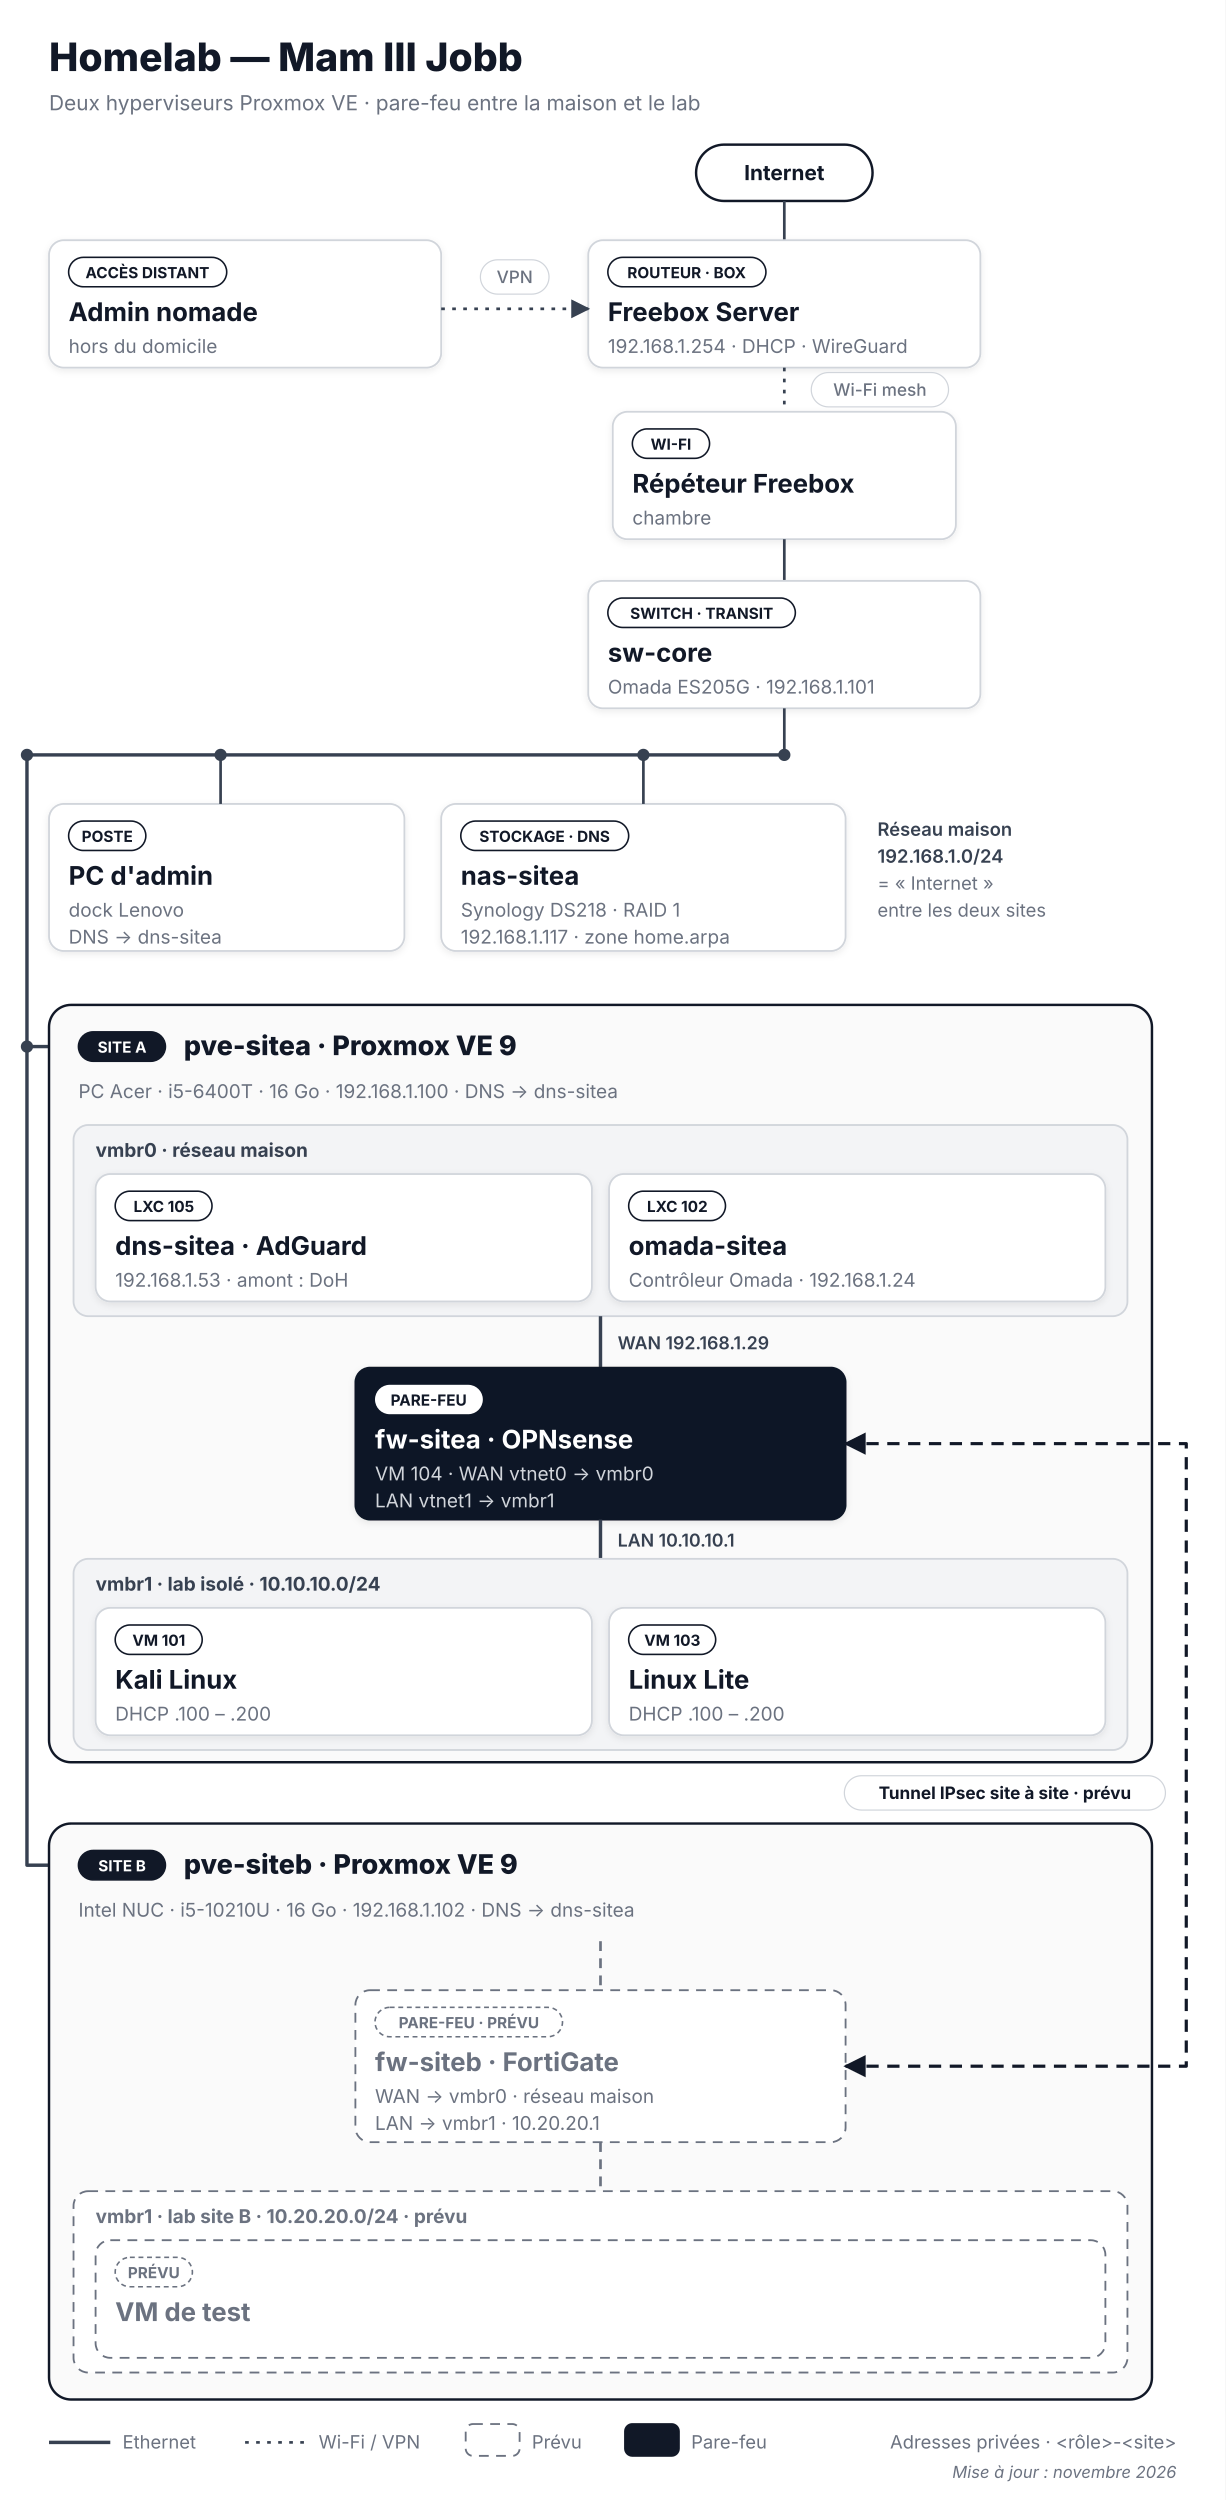
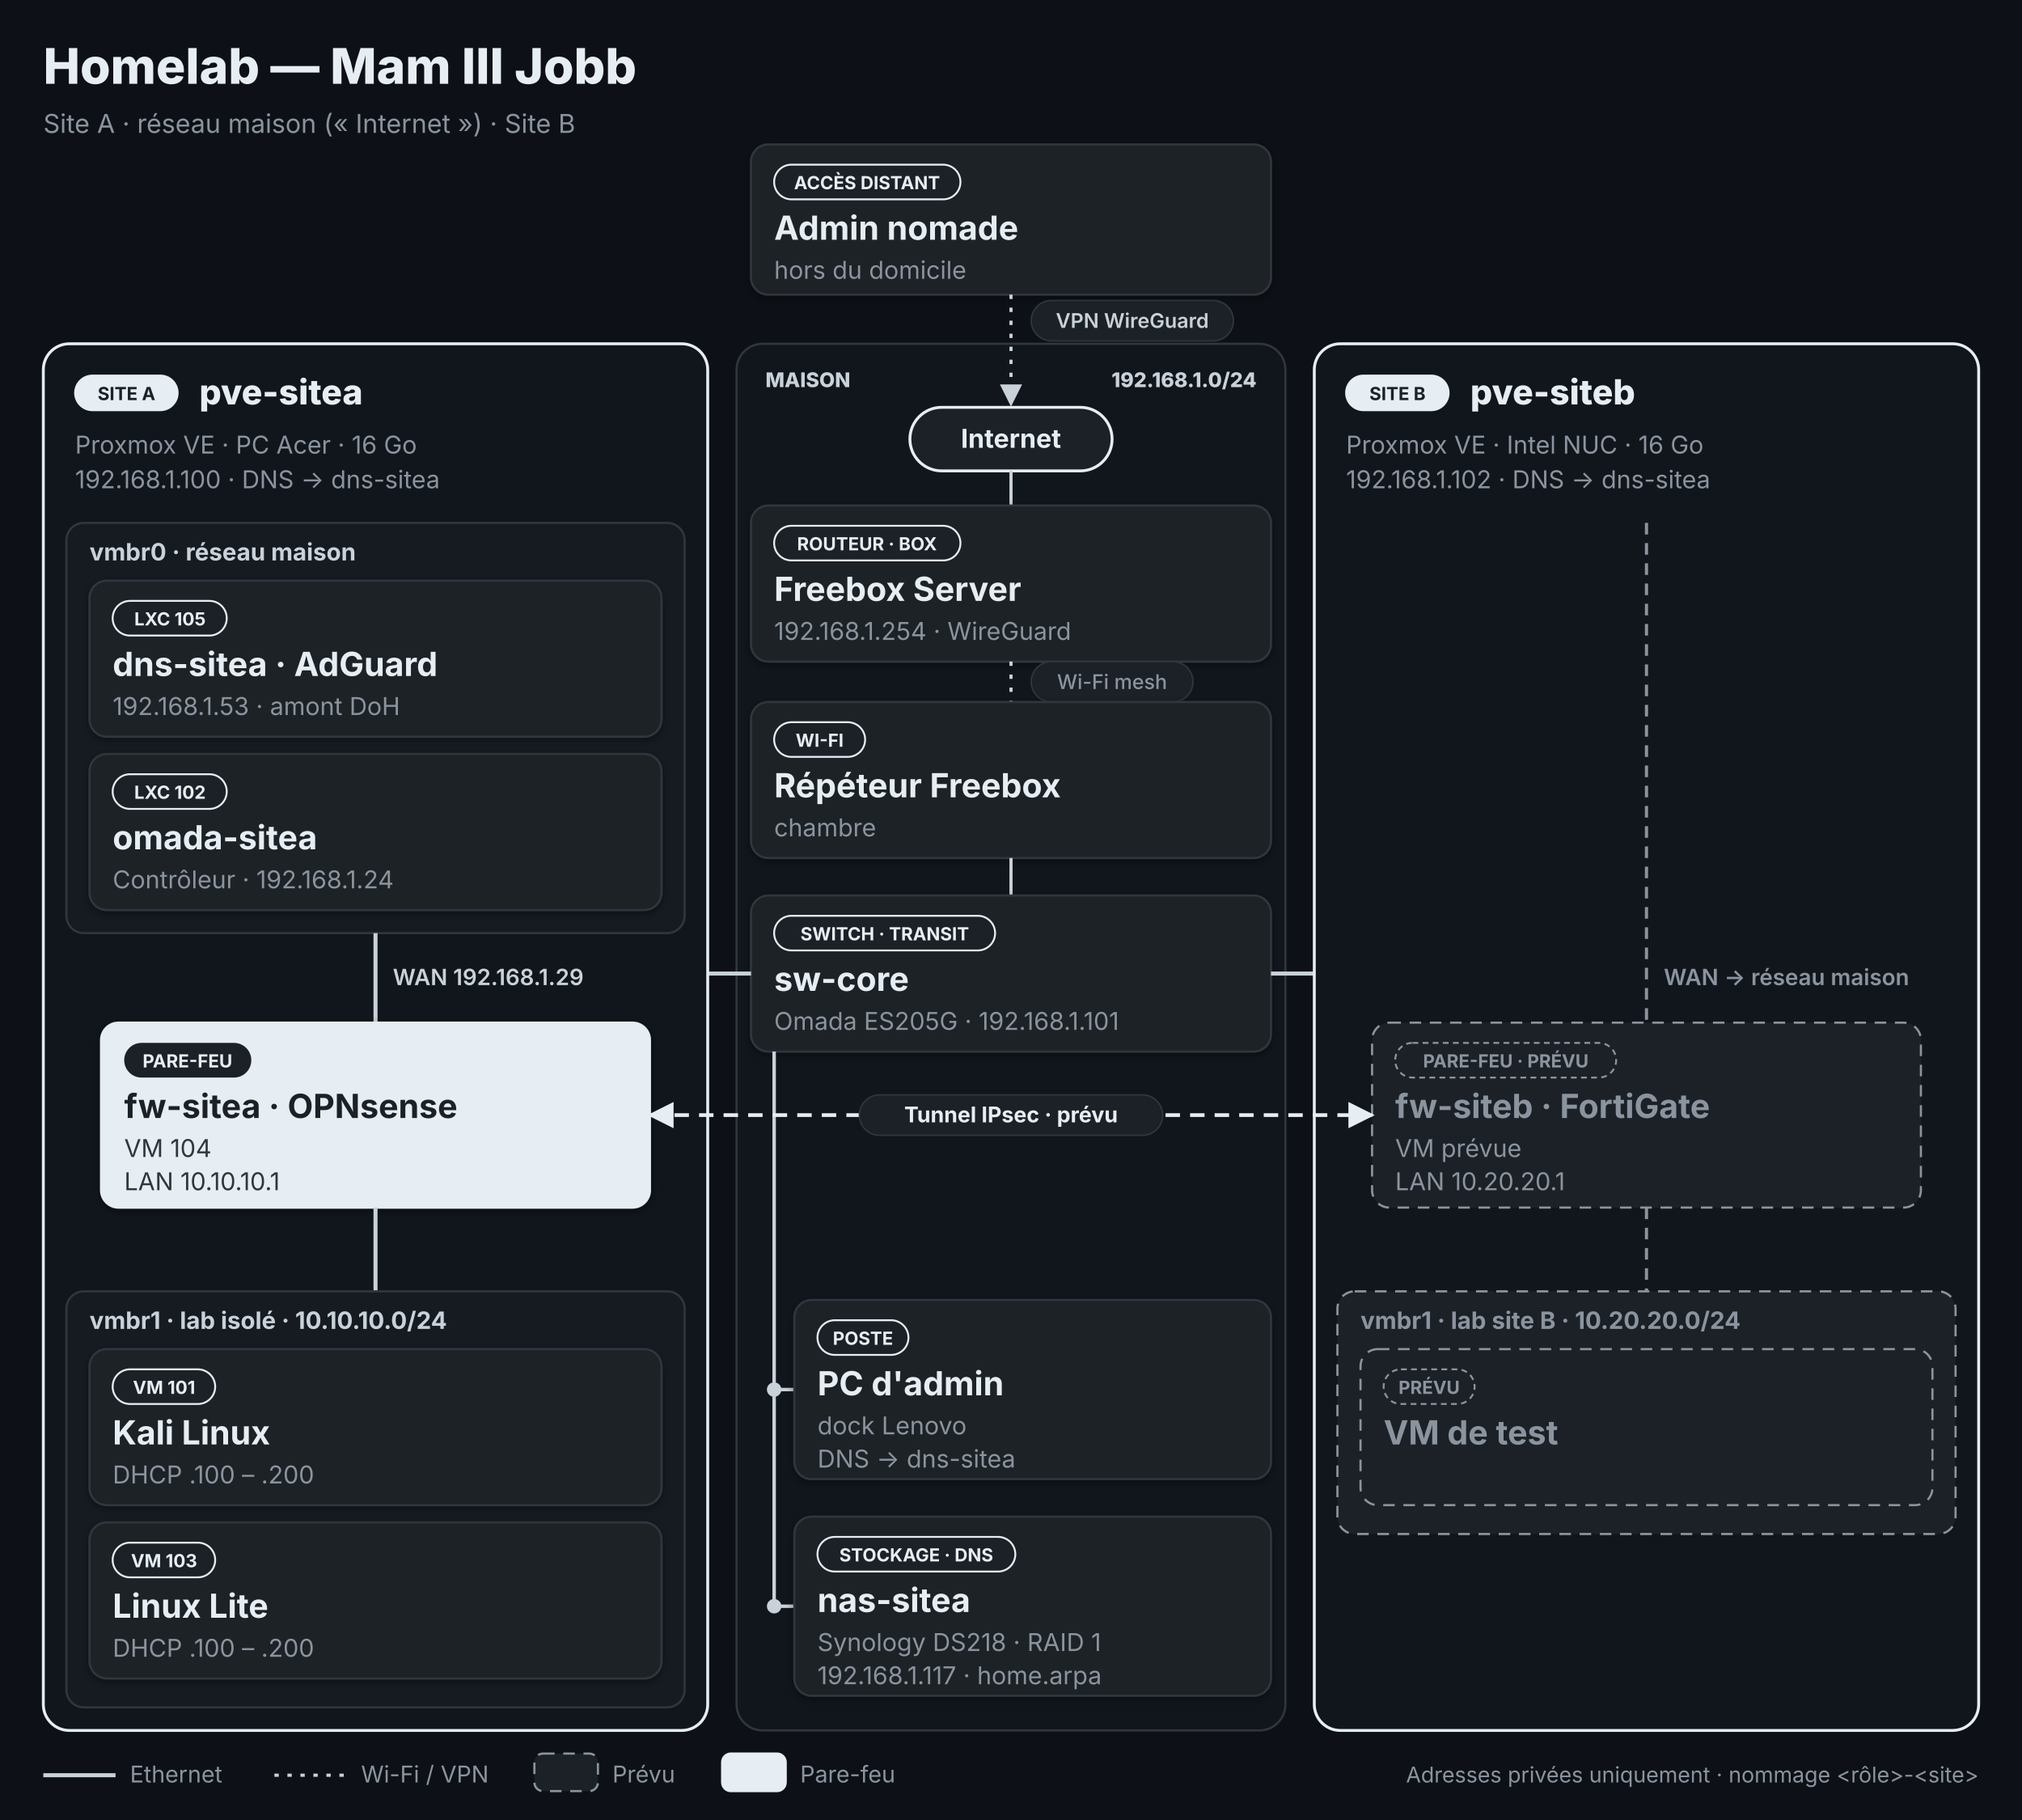
- <svg xmlns="http://www.w3.org/2000/svg" width="1000" height="2040" viewBox="0 0 1000 2040" font-family="Inter, 'Segoe UI', 'Helvetica Neue', Arial, sans-serif">
+ <svg xmlns="http://www.w3.org/2000/svg" width="1400" height="1260" viewBox="0 0 1400 1260" font-family="Inter, 'Segoe UI', 'Helvetica Neue', Arial, sans-serif">
  <defs>
    <filter id="sh" x="-10%" y="-10%" width="120%" height="140%">
-       <feDropShadow dx="0" dy="2" stdDeviation="3" flood-color="#111827" flood-opacity="0.08" />
+       <feDropShadow dx="0" dy="2" stdDeviation="3" flood-color="#000" flood-opacity="0.4" />
    </filter>
    <marker id="ar" viewBox="0 0 10 10" refX="9" refY="5" markerWidth="7" markerHeight="7" orient="auto-start-reverse">
      <path d="M0,0 L10,5 L0,10 z" fill="context-stroke" />
    </marker>
  </defs>
-   <rect width="1000" height="2040" fill="#ffffff" />
-   <text x="40" y="58" font-size="32" font-weight="800" fill="#111827" text-anchor="start">Homelab — Mam III Jobb</text>
-   <text x="40" y="90" font-size="17" font-weight="400" fill="#6b7280" text-anchor="start">Deux hyperviseurs Proxmox VE · pare-feu entre la maison et le lab</text>
-   <rect x="568" y="118" width="144" height="46" rx="23" fill="#fff" stroke="#111827" stroke-width="2" />
-   <text x="640" y="147" font-size="17" font-weight="700" fill="#111827" text-anchor="middle">Internet</text>
-   <polyline points="640,164 640,196" fill="none" stroke="#374151" stroke-width="2.2" stroke-linejoin="round" />
-   <rect x="480" y="196" width="320" height="104" rx="12" fill="#fff" stroke="#d1d5db" stroke-width="1.5" filter="url(#sh)" />
-   <rect x="496" y="210" width="129" height="24" rx="12" fill="#fff" stroke="#111827" stroke-width="1.3" />
-   <text x="560.3" y="227" font-size="12.5" font-weight="700" fill="#111827" text-anchor="middle">ROUTEUR · BOX</text>
-   <text x="496" y="262" font-size="21" font-weight="700" fill="#111827" text-anchor="start">Freebox Server</text>
-   <text x="496" y="288" font-size="15.5" font-weight="400" fill="#6b7280" text-anchor="start">192.168.1.254 · DHCP · WireGuard</text>
-   <rect x="40" y="196" width="320" height="104" rx="12" fill="#fff" stroke="#d1d5db" stroke-width="1.5" filter="url(#sh)" />
-   <rect x="56" y="210" width="129" height="24" rx="12" fill="#fff" stroke="#111827" stroke-width="1.3" />
-   <text x="120.3" y="227" font-size="12.5" font-weight="700" fill="#111827" text-anchor="middle">ACCÈS DISTANT</text>
-   <text x="56" y="262" font-size="21" font-weight="700" fill="#111827" text-anchor="start">Admin nomade</text>
-   <text x="56" y="288" font-size="15.5" font-weight="400" fill="#6b7280" text-anchor="start">hors du domicile</text>
-   <polyline points="360,252 480,252" fill="none" stroke="#374151" stroke-width="2.2" stroke-linejoin="round" stroke-dasharray="3 6" marker-end="url(#ar)" />
-   <rect x="392" y="212" width="56" height="28" rx="14" fill="#fff" stroke="#d1d5db" />
-   <text x="420" y="231" font-size="14" font-weight="500" fill="#6b7280" text-anchor="middle">VPN</text>
-   <polyline points="640,300 640,336" fill="none" stroke="#374151" stroke-width="2.2" stroke-linejoin="round" stroke-dasharray="3 6" />
-   <rect x="662" y="304" width="112" height="28" rx="14" fill="#fff" stroke="#d1d5db" />
-   <text x="718" y="323" font-size="14" font-weight="500" fill="#6b7280" text-anchor="middle">Wi-Fi mesh</text>
-   <rect x="500" y="336" width="280" height="104" rx="12" fill="#fff" stroke="#d1d5db" stroke-width="1.5" filter="url(#sh)" />
-   <rect x="516" y="350" width="63" height="24" rx="12" fill="#fff" stroke="#111827" stroke-width="1.3" />
-   <text x="547.5" y="367" font-size="12.5" font-weight="700" fill="#111827" text-anchor="middle">WI-FI</text>
-   <text x="516" y="402" font-size="21" font-weight="700" fill="#111827" text-anchor="start">Répéteur Freebox</text>
-   <text x="516" y="428" font-size="15.5" font-weight="400" fill="#6b7280" text-anchor="start">chambre</text>
-   <polyline points="640,440 640,474" fill="none" stroke="#374151" stroke-width="2.2" stroke-linejoin="round" />
-   <rect x="480" y="474" width="320" height="104" rx="12" fill="#fff" stroke="#d1d5db" stroke-width="1.5" filter="url(#sh)" />
-   <rect x="496" y="488" width="153" height="24" rx="12" fill="#fff" stroke="#111827" stroke-width="1.3" />
-   <text x="572.6" y="505" font-size="12.5" font-weight="700" fill="#111827" text-anchor="middle">SWITCH · TRANSIT</text>
-   <text x="496" y="540" font-size="21" font-weight="700" fill="#111827" text-anchor="start">sw-core</text>
-   <text x="496" y="566" font-size="15.5" font-weight="400" fill="#6b7280" text-anchor="start">Omada ES205G · 192.168.1.101</text>
-   <polyline points="640,578 640,616" fill="none" stroke="#374151" stroke-width="2.2" stroke-linejoin="round" />
-   <polyline points="22,616 640,616" fill="none" stroke="#374151" stroke-width="2.8" stroke-linejoin="round" />
-   <circle cx="180" cy="616" r="5" fill="#374151" />
-   <circle cx="525" cy="616" r="5" fill="#374151" />
-   <circle cx="640" cy="616" r="5" fill="#374151" />
-   <text x="716" y="682" font-size="15" font-weight="600" fill="#374151" text-anchor="start">Réseau maison</text>
-   <text x="716" y="704" font-size="15" font-weight="600" fill="#374151" text-anchor="start">192.168.1.0/24</text>
-   <text x="716" y="726" font-size="15" font-weight="400" fill="#6b7280" text-anchor="start">= « Internet »</text>
-   <text x="716" y="748" font-size="15" font-weight="400" fill="#6b7280" text-anchor="start">entre les deux sites</text>
-   <rect x="40" y="656" width="290" height="120" rx="12" fill="#fff" stroke="#d1d5db" stroke-width="1.5" filter="url(#sh)" />
-   <rect x="56" y="670" width="63" height="24" rx="12" fill="#fff" stroke="#111827" stroke-width="1.3" />
-   <text x="87.5" y="687" font-size="12.5" font-weight="700" fill="#111827" text-anchor="middle">POSTE</text>
-   <text x="56" y="722" font-size="21" font-weight="700" fill="#111827" text-anchor="start">PC d'admin</text>
-   <text x="56" y="748" font-size="15.5" font-weight="400" fill="#6b7280" text-anchor="start">dock Lenovo</text>
-   <text x="56" y="770" font-size="15.5" font-weight="400" fill="#6b7280" text-anchor="start">DNS → dns-sitea</text>
-   <polyline points="180,616 180,656" fill="none" stroke="#374151" stroke-width="2.2" stroke-linejoin="round" />
-   <rect x="360" y="656" width="330" height="120" rx="12" fill="#fff" stroke="#d1d5db" stroke-width="1.5" filter="url(#sh)" />
-   <rect x="376" y="670" width="137" height="24" rx="12" fill="#fff" stroke="#111827" stroke-width="1.3" />
-   <text x="444.4" y="687" font-size="12.5" font-weight="700" fill="#111827" text-anchor="middle">STOCKAGE · DNS</text>
-   <text x="376" y="722" font-size="21" font-weight="700" fill="#111827" text-anchor="start">nas-sitea</text>
-   <text x="376" y="748" font-size="15.5" font-weight="400" fill="#6b7280" text-anchor="start">Synology DS218 · RAID 1</text>
-   <text x="376" y="770" font-size="15.5" font-weight="400" fill="#6b7280" text-anchor="start">192.168.1.117 · zone home.arpa</text>
-   <polyline points="525,616 525,656" fill="none" stroke="#374151" stroke-width="2.2" stroke-linejoin="round" />
-   <polyline points="22,616 22,1522 40,1522" fill="none" stroke="#374151" stroke-width="2.8" stroke-linejoin="round" />
-   <polyline points="22,854 40,854" fill="none" stroke="#374151" stroke-width="2.8" stroke-linejoin="round" />
-   <circle cx="22" cy="616" r="5" fill="#374151" />
-   <circle cx="22" cy="854" r="5" fill="#374151" />
-   <rect x="40" y="820" width="900" height="618" rx="18" fill="#fafafa" stroke="#111827" stroke-width="2" />
-   <rect x="64" y="842" width="71" height="24" rx="12" fill="#111827" stroke="#111827" stroke-width="1.3" />
-   <text x="99.6" y="859" font-size="12.5" font-weight="700" fill="#fff" text-anchor="middle">SITE A</text>
-   <text x="150" y="861" font-size="22" font-weight="800" fill="#111827" text-anchor="start">pve-sitea · Proxmox VE 9</text>
-   <text x="64" y="896" font-size="15.5" font-weight="400" fill="#6b7280" text-anchor="start">PC Acer · i5-6400T · 16 Go · 192.168.1.100 · DNS → dns-sitea</text>
-   <rect x="60" y="918" width="860" height="156" rx="12" fill="#f3f4f6" stroke="#d1d5db" stroke-width="1.5" />
-   <text x="78" y="944" font-size="15.5" font-weight="700" fill="#374151" text-anchor="start">vmbr0 · réseau maison</text>
-   <rect x="78" y="958" width="405" height="104" rx="12" fill="#fff" stroke="#d1d5db" stroke-width="1.5" filter="url(#sh)" />
-   <rect x="94" y="972" width="79" height="24" rx="12" fill="#fff" stroke="#111827" stroke-width="1.3" />
-   <text x="133.7" y="989" font-size="12.5" font-weight="700" fill="#111827" text-anchor="middle">LXC 105</text>
-   <text x="94" y="1024" font-size="21" font-weight="700" fill="#111827" text-anchor="start">dns-sitea · AdGuard</text>
-   <text x="94" y="1050" font-size="15.5" font-weight="400" fill="#6b7280" text-anchor="start">192.168.1.53 · amont : DoH</text>
-   <rect x="497" y="958" width="405" height="104" rx="12" fill="#fff" stroke="#d1d5db" stroke-width="1.5" filter="url(#sh)" />
-   <rect x="513" y="972" width="79" height="24" rx="12" fill="#fff" stroke="#111827" stroke-width="1.3" />
-   <text x="552.7" y="989" font-size="12.5" font-weight="700" fill="#111827" text-anchor="middle">LXC 102</text>
-   <text x="513" y="1024" font-size="21" font-weight="700" fill="#111827" text-anchor="start">omada-sitea</text>
-   <text x="513" y="1050" font-size="15.5" font-weight="400" fill="#6b7280" text-anchor="start">Contrôleur Omada · 192.168.1.24</text>
-   <polyline points="490,1074 490,1116" fill="none" stroke="#374151" stroke-width="2.8" stroke-linejoin="round" />
-   <text x="504" y="1101" font-size="14.5" font-weight="600" fill="#374151" text-anchor="start">WAN 192.168.1.29</text>
-   <rect x="290" y="1116" width="400" height="124" rx="12" fill="#111827" stroke="#111827" stroke-width="1.5" filter="url(#sh)" />
-   <rect x="306" y="1130" width="88" height="24" rx="12" fill="#fff" />
-   <text x="349.8" y="1147" font-size="12.5" font-weight="700" fill="#111827" text-anchor="middle">PARE-FEU</text>
-   <text x="306" y="1182" font-size="21" font-weight="700" fill="#fff" text-anchor="start">fw-sitea · OPNsense</text>
-   <text x="306" y="1208" font-size="15.5" font-weight="400" fill="#d1d5db" text-anchor="start">VM 104 · WAN vtnet0 → vmbr0</text>
-   <text x="306" y="1230" font-size="15.5" font-weight="400" fill="#d1d5db" text-anchor="start">LAN vtnet1 → vmbr1</text>
-   <polyline points="490,1240 490,1272" fill="none" stroke="#374151" stroke-width="2.8" stroke-linejoin="round" />
-   <text x="504" y="1262" font-size="14.5" font-weight="600" fill="#374151" text-anchor="start">LAN 10.10.10.1</text>
-   <rect x="60" y="1272" width="860" height="156" rx="12" fill="#f3f4f6" stroke="#d1d5db" stroke-width="1.5" />
-   <text x="78" y="1298" font-size="15.5" font-weight="700" fill="#374151" text-anchor="start">vmbr1 · lab isolé · 10.10.10.0/24</text>
-   <rect x="78" y="1312" width="405" height="104" rx="12" fill="#fff" stroke="#d1d5db" stroke-width="1.5" filter="url(#sh)" />
-   <rect x="94" y="1326" width="71" height="24" rx="12" fill="#fff" stroke="#111827" stroke-width="1.3" />
-   <text x="129.6" y="1343" font-size="12.5" font-weight="700" fill="#111827" text-anchor="middle">VM 101</text>
-   <text x="94" y="1378" font-size="21" font-weight="700" fill="#111827" text-anchor="start">Kali Linux</text>
-   <text x="94" y="1404" font-size="15.5" font-weight="400" fill="#6b7280" text-anchor="start">DHCP .100 – .200</text>
-   <rect x="497" y="1312" width="405" height="104" rx="12" fill="#fff" stroke="#d1d5db" stroke-width="1.5" filter="url(#sh)" />
-   <rect x="513" y="1326" width="71" height="24" rx="12" fill="#fff" stroke="#111827" stroke-width="1.3" />
-   <text x="548.6" y="1343" font-size="12.5" font-weight="700" fill="#111827" text-anchor="middle">VM 103</text>
-   <text x="513" y="1378" font-size="21" font-weight="700" fill="#111827" text-anchor="start">Linux Lite</text>
-   <text x="513" y="1404" font-size="15.5" font-weight="400" fill="#6b7280" text-anchor="start">DHCP .100 – .200</text>
-   <rect x="40" y="1488" width="900" height="470" rx="18" fill="#fafafa" stroke="#111827" stroke-width="2" />
-   <rect x="64" y="1510" width="71" height="24" rx="12" fill="#111827" stroke="#111827" stroke-width="1.3" />
-   <text x="99.6" y="1527" font-size="12.5" font-weight="700" fill="#fff" text-anchor="middle">SITE B</text>
-   <text x="150" y="1529" font-size="22" font-weight="800" fill="#111827" text-anchor="start">pve-siteb · Proxmox VE 9</text>
-   <text x="64" y="1564" font-size="15.5" font-weight="400" fill="#6b7280" text-anchor="start">Intel NUC · i5-10210U · 16 Go · 192.168.1.102 · DNS → dns-sitea</text>
-   <polyline points="490,1584 490,1624" fill="none" stroke="#6b7280" stroke-width="2.2" stroke-linejoin="round" stroke-dasharray="8 6" />
-   <rect x="290" y="1624" width="400" height="124" rx="12" fill="#fff" stroke="#6b7280" stroke-width="1.5" stroke-dasharray="8 6" />
-   <rect x="306" y="1638" width="153" height="24" rx="12" fill="#fff" stroke="#6b7280" stroke-width="1.3" stroke-dasharray="4 3" />
-   <text x="382.6" y="1655" font-size="12.5" font-weight="700" fill="#6b7280" text-anchor="middle">PARE-FEU · PRÉVU</text>
-   <text x="306" y="1690" font-size="21" font-weight="700" fill="#6b7280" text-anchor="start">fw-siteb · FortiGate</text>
-   <text x="306" y="1716" font-size="15.5" font-weight="400" fill="#6b7280" text-anchor="start">WAN → vmbr0 · réseau maison</text>
-   <text x="306" y="1738" font-size="15.5" font-weight="400" fill="#6b7280" text-anchor="start">LAN → vmbr1 · 10.20.20.1</text>
-   <polyline points="490,1748 490,1788" fill="none" stroke="#6b7280" stroke-width="2.2" stroke-linejoin="round" stroke-dasharray="8 6" />
-   <rect x="60" y="1788" width="860" height="148" rx="12" fill="#fff" stroke="#6b7280" stroke-width="1.5" stroke-dasharray="8 6" />
-   <text x="78" y="1814" font-size="15.5" font-weight="700" fill="#6b7280" text-anchor="start">vmbr1 · lab site B · 10.20.20.0/24 · prévu</text>
-   <rect x="78" y="1828" width="824" height="96" rx="12" fill="#fff" stroke="#6b7280" stroke-width="1.5" stroke-dasharray="8 6" />
-   <rect x="94" y="1842" width="63" height="24" rx="12" fill="#fff" stroke="#6b7280" stroke-width="1.3" stroke-dasharray="4 3" />
-   <text x="125.5" y="1859" font-size="12.5" font-weight="700" fill="#6b7280" text-anchor="middle">PRÉVU</text>
-   <text x="94" y="1894" font-size="21" font-weight="700" fill="#6b7280" text-anchor="start">VM de test</text>
-   <polyline points="690,1178 968,1178 968,1686 690,1686" fill="none" stroke="#111827" stroke-width="2.6" stroke-linejoin="round" stroke-dasharray="10 7" marker-end="url(#ar)" marker-start="url(#ar)" />
-   <rect x="689" y="1449" width="262" height="28" rx="14" fill="#fff" stroke="#d1d5db" />
-   <text x="820" y="1468" font-size="14" font-weight="700" fill="#111827" text-anchor="middle">Tunnel IPsec site à site · prévu</text>
-   <polyline points="40,1993 90,1993" fill="none" stroke="#374151" stroke-width="2.8" stroke-linejoin="round" />
-   <text x="100" y="1998" font-size="15" font-weight="400" fill="#6b7280" text-anchor="start">Ethernet</text>
-   <polyline points="200,1993 250,1993" fill="none" stroke="#374151" stroke-width="2.2" stroke-linejoin="round" stroke-dasharray="3 6" />
-   <text x="260" y="1998" font-size="15" font-weight="400" fill="#6b7280" text-anchor="start">Wi-Fi / VPN</text>
-   <rect x="380" y="1978" width="44" height="26" rx="6" fill="#fff" stroke="#6b7280" stroke-width="1.5" stroke-dasharray="8 6" />
-   <text x="434" y="1998" font-size="15" font-weight="400" fill="#6b7280" text-anchor="start">Prévu</text>
-   <rect x="510" y="1978" width="44" height="26" rx="6" fill="#111827" stroke="#111827" stroke-width="1.5" />
-   <text x="564" y="1998" font-size="15" font-weight="400" fill="#6b7280" text-anchor="start">Pare-feu</text>
-   <text x="960" y="1998" font-size="15" font-weight="400" fill="#6b7280" text-anchor="end">Adresses privées · &lt;rôle&gt;-&lt;site&gt;</text>
-   <text x="960" y="2022" font-size="13.5" font-weight="400" fill="#6b7280" text-anchor="end" font-style="italic">Mise à jour : novembre 2026</text>
+   <rect width="1400" height="1260" fill="#0d1117" />
+   <text x="30" y="58" font-size="34" font-weight="800" fill="#e6edf3" text-anchor="start">Homelab — Mam III Jobb</text>
+   <text x="30" y="92" font-size="18" font-weight="400" fill="#8b949e" text-anchor="start">Site A  ·  réseau maison (« Internet »)  ·  Site B</text>
+   <g transform="translate(0,130)">
+     <rect x="510" y="108" width="380" height="960" rx="18" fill="#11161d" stroke="#30363d" stroke-width="1.5" />
+     <text x="530" y="138" font-size="14" font-weight="800" fill="#c9d1d9" text-anchor="start">MAISON</text>
+     <text x="870" y="138" font-size="14" font-weight="800" fill="#c9d1d9" text-anchor="end">192.168.1.0/24</text>
+     <rect x="630.0" y="152" width="140" height="44" rx="22" fill="#1c2128" stroke="#e6edf3" stroke-width="2" />
+     <text x="700.0" y="180" font-size="18" font-weight="700" fill="#e6edf3" text-anchor="middle">Internet</text>
+     <polyline points="700.0,196 700.0,220" fill="none" stroke="#c9d1d9" stroke-width="2.2" stroke-linejoin="round" />
+     <rect x="520" y="220" width="360" height="108" rx="12" fill="#1c2128" stroke="#30363d" stroke-width="1.5" filter="url(#sh)" />
+     <rect x="536" y="234" width="129" height="24" rx="12" fill="#1c2128" stroke="#e6edf3" stroke-width="1.3" />
+     <text x="600.3" y="251" font-size="12.5" font-weight="700" fill="#e6edf3" text-anchor="middle">ROUTEUR · BOX</text>
+     <text x="536" y="286" font-size="23" font-weight="700" fill="#e6edf3" text-anchor="start">Freebox Server</text>
+     <text x="536" y="313" font-size="17" font-weight="400" fill="#8b949e" text-anchor="start">192.168.1.254 · WireGuard</text>
+     <polyline points="700.0,328 700.0,356" fill="none" stroke="#c9d1d9" stroke-width="2.2" stroke-linejoin="round" stroke-dasharray="3 6" />
+     <rect x="714" y="328" width="112" height="28" rx="14" fill="#1c2128" stroke="#30363d" />
+     <text x="770.0" y="347" font-size="14" font-weight="500" fill="#8b949e" text-anchor="middle">Wi-Fi mesh</text>
+     <rect x="520" y="356" width="360" height="108" rx="12" fill="#1c2128" stroke="#30363d" stroke-width="1.5" filter="url(#sh)" />
+     <rect x="536" y="370" width="63" height="24" rx="12" fill="#1c2128" stroke="#e6edf3" stroke-width="1.3" />
+     <text x="567.5" y="387" font-size="12.5" font-weight="700" fill="#e6edf3" text-anchor="middle">WI-FI</text>
+     <text x="536" y="422" font-size="23" font-weight="700" fill="#e6edf3" text-anchor="start">Répéteur Freebox</text>
+     <text x="536" y="449" font-size="17" font-weight="400" fill="#8b949e" text-anchor="start">chambre</text>
+     <polyline points="700.0,464 700.0,490" fill="none" stroke="#c9d1d9" stroke-width="2.2" stroke-linejoin="round" />
+     <rect x="520" y="490" width="360" height="108" rx="12" fill="#1c2128" stroke="#30363d" stroke-width="1.5" filter="url(#sh)" />
+     <rect x="536" y="504" width="153" height="24" rx="12" fill="#1c2128" stroke="#e6edf3" stroke-width="1.3" />
+     <text x="612.6" y="521" font-size="12.5" font-weight="700" fill="#e6edf3" text-anchor="middle">SWITCH · TRANSIT</text>
+     <text x="536" y="556" font-size="23" font-weight="700" fill="#e6edf3" text-anchor="start">sw-core</text>
+     <text x="536" y="583" font-size="17" font-weight="400" fill="#8b949e" text-anchor="start">Omada ES205G · 192.168.1.101</text>
+     <polyline points="520,544 490,544" fill="none" stroke="#c9d1d9" stroke-width="2.8" stroke-linejoin="round" />
+     <polyline points="880,544 910,544" fill="none" stroke="#c9d1d9" stroke-width="2.8" stroke-linejoin="round" />
+     <polyline points="536,598 536,982 550,982" fill="none" stroke="#c9d1d9" stroke-width="2.4" stroke-linejoin="round" />
+     <polyline points="536,832 550,832" fill="none" stroke="#c9d1d9" stroke-width="2.4" stroke-linejoin="round" />
+     <circle cx="536" cy="832" r="5" fill="#c9d1d9" />
+     <circle cx="536" cy="982" r="5" fill="#c9d1d9" />
+     <rect x="550" y="770" width="330" height="124" rx="12" fill="#1c2128" stroke="#30363d" stroke-width="1.5" filter="url(#sh)" />
+     <rect x="566" y="784" width="63" height="24" rx="12" fill="#1c2128" stroke="#e6edf3" stroke-width="1.3" />
+     <text x="597.5" y="801" font-size="12.5" font-weight="700" fill="#e6edf3" text-anchor="middle">POSTE</text>
+     <text x="566" y="836" font-size="23" font-weight="700" fill="#e6edf3" text-anchor="start">PC d'admin</text>
+     <text x="566" y="863" font-size="17" font-weight="400" fill="#8b949e" text-anchor="start">dock Lenovo</text>
+     <text x="566" y="886" font-size="17" font-weight="400" fill="#8b949e" text-anchor="start">DNS → dns-sitea</text>
+     <rect x="550" y="920" width="330" height="124" rx="12" fill="#1c2128" stroke="#30363d" stroke-width="1.5" filter="url(#sh)" />
+     <rect x="566" y="934" width="137" height="24" rx="12" fill="#1c2128" stroke="#e6edf3" stroke-width="1.3" />
+     <text x="634.4" y="951" font-size="12.5" font-weight="700" fill="#e6edf3" text-anchor="middle">STOCKAGE · DNS</text>
+     <text x="566" y="986" font-size="23" font-weight="700" fill="#e6edf3" text-anchor="start">nas-sitea</text>
+     <text x="566" y="1013" font-size="17" font-weight="400" fill="#8b949e" text-anchor="start">Synology DS218 · RAID 1</text>
+     <text x="566" y="1036" font-size="17" font-weight="400" fill="#8b949e" text-anchor="start">192.168.1.117 · home.arpa</text>
+     <rect x="30" y="108" width="460" height="960" rx="18" fill="#11161d" stroke="#e6edf3" stroke-width="2" />
+     <rect x="52" y="130" width="71" height="24" rx="12" fill="#e6edf3" stroke="#e6edf3" stroke-width="1.3" />
+     <text x="87.6" y="147" font-size="12.5" font-weight="700" fill="#1c2128" text-anchor="middle">SITE A</text>
+     <text x="138" y="150" font-size="24" font-weight="800" fill="#e6edf3" text-anchor="start">pve-sitea</text>
+     <text x="52" y="184" font-size="17" font-weight="400" fill="#8b949e" text-anchor="start">Proxmox VE · PC Acer · 16 Go</text>
+     <text x="52" y="208" font-size="17" font-weight="400" fill="#8b949e" text-anchor="start">192.168.1.100 · DNS → dns-sitea</text>
+     <rect x="46" y="232" width="428" height="284" rx="12" fill="#161b22" stroke="#30363d" stroke-width="1.5" />
+     <text x="62" y="258" font-size="16.5" font-weight="700" fill="#c9d1d9" text-anchor="start">vmbr0 · réseau maison</text>
+     <rect x="62" y="272" width="396" height="108" rx="12" fill="#1c2128" stroke="#30363d" stroke-width="1.5" filter="url(#sh)" />
+     <rect x="78" y="286" width="79" height="24" rx="12" fill="#1c2128" stroke="#e6edf3" stroke-width="1.3" />
+     <text x="117.7" y="303" font-size="12.5" font-weight="700" fill="#e6edf3" text-anchor="middle">LXC 105</text>
+     <text x="78" y="338" font-size="23" font-weight="700" fill="#e6edf3" text-anchor="start">dns-sitea · AdGuard</text>
+     <text x="78" y="365" font-size="17" font-weight="400" fill="#8b949e" text-anchor="start">192.168.1.53 · amont DoH</text>
+     <rect x="62" y="392" width="396" height="108" rx="12" fill="#1c2128" stroke="#30363d" stroke-width="1.5" filter="url(#sh)" />
+     <rect x="78" y="406" width="79" height="24" rx="12" fill="#1c2128" stroke="#e6edf3" stroke-width="1.3" />
+     <text x="117.7" y="423" font-size="12.5" font-weight="700" fill="#e6edf3" text-anchor="middle">LXC 102</text>
+     <text x="78" y="458" font-size="23" font-weight="700" fill="#e6edf3" text-anchor="start">omada-sitea</text>
+     <text x="78" y="485" font-size="17" font-weight="400" fill="#8b949e" text-anchor="start">Contrôleur · 192.168.1.24</text>
+     <polyline points="260.0,516 260.0,578" fill="none" stroke="#c9d1d9" stroke-width="2.8" stroke-linejoin="round" />
+     <text x="272.0" y="552" font-size="15.5" font-weight="600" fill="#c9d1d9" text-anchor="start">WAN 192.168.1.29</text>
+     <rect x="70" y="578" width="380" height="128" rx="12" fill="#e6edf3" stroke="#e6edf3" stroke-width="1.5" filter="url(#sh)" />
+     <rect x="86" y="592" width="88" height="24" rx="12" fill="#1c2128" />
+     <text x="129.8" y="609" font-size="12.5" font-weight="700" fill="#e6edf3" text-anchor="middle">PARE-FEU</text>
+     <text x="86" y="644" font-size="23" font-weight="700" fill="#1c2128" text-anchor="start">fw-sitea · OPNsense</text>
+     <text x="86" y="671" font-size="17" font-weight="400" fill="#30363d" text-anchor="start">VM 104</text>
+     <text x="86" y="694" font-size="17" font-weight="400" fill="#30363d" text-anchor="start">LAN 10.10.10.1</text>
+     <polyline points="260.0,706 260.0,764" fill="none" stroke="#c9d1d9" stroke-width="2.8" stroke-linejoin="round" />
+     <rect x="46" y="764" width="428" height="288" rx="12" fill="#161b22" stroke="#30363d" stroke-width="1.5" />
+     <text x="62" y="790" font-size="16.5" font-weight="700" fill="#c9d1d9" text-anchor="start">vmbr1 · lab isolé · 10.10.10.0/24</text>
+     <rect x="62" y="804" width="396" height="108" rx="12" fill="#1c2128" stroke="#30363d" stroke-width="1.5" filter="url(#sh)" />
+     <rect x="78" y="818" width="71" height="24" rx="12" fill="#1c2128" stroke="#e6edf3" stroke-width="1.3" />
+     <text x="113.6" y="835" font-size="12.5" font-weight="700" fill="#e6edf3" text-anchor="middle">VM 101</text>
+     <text x="78" y="870" font-size="23" font-weight="700" fill="#e6edf3" text-anchor="start">Kali Linux</text>
+     <text x="78" y="897" font-size="17" font-weight="400" fill="#8b949e" text-anchor="start">DHCP .100 – .200</text>
+     <rect x="62" y="924" width="396" height="108" rx="12" fill="#1c2128" stroke="#30363d" stroke-width="1.5" filter="url(#sh)" />
+     <rect x="78" y="938" width="71" height="24" rx="12" fill="#1c2128" stroke="#e6edf3" stroke-width="1.3" />
+     <text x="113.6" y="955" font-size="12.5" font-weight="700" fill="#e6edf3" text-anchor="middle">VM 103</text>
+     <text x="78" y="990" font-size="23" font-weight="700" fill="#e6edf3" text-anchor="start">Linux Lite</text>
+     <text x="78" y="1017" font-size="17" font-weight="400" fill="#8b949e" text-anchor="start">DHCP .100 – .200</text>
+     <rect x="910" y="108" width="460" height="960" rx="18" fill="#11161d" stroke="#e6edf3" stroke-width="2" />
+     <rect x="932" y="130" width="71" height="24" rx="12" fill="#e6edf3" stroke="#e6edf3" stroke-width="1.3" />
+     <text x="967.6" y="147" font-size="12.5" font-weight="700" fill="#1c2128" text-anchor="middle">SITE B</text>
+     <text x="1018" y="150" font-size="24" font-weight="800" fill="#e6edf3" text-anchor="start">pve-siteb</text>
+     <text x="932" y="184" font-size="17" font-weight="400" fill="#8b949e" text-anchor="start">Proxmox VE · Intel NUC · 16 Go</text>
+     <text x="932" y="208" font-size="17" font-weight="400" fill="#8b949e" text-anchor="start">192.168.1.102 · DNS → dns-sitea</text>
+     <polyline points="1140.0,232 1140.0,578" fill="none" stroke="#8b949e" stroke-width="2.2" stroke-linejoin="round" stroke-dasharray="8 6" />
+     <text x="1152.0" y="552" font-size="15.5" font-weight="600" fill="#8b949e" text-anchor="start">WAN → réseau maison</text>
+     <rect x="950" y="578" width="380" height="128" rx="12" fill="#1c2128" stroke="#8b949e" stroke-width="1.5" stroke-dasharray="8 6" />
+     <rect x="966" y="592" width="153" height="24" rx="12" fill="#1c2128" stroke="#8b949e" stroke-width="1.3" stroke-dasharray="4 3" />
+     <text x="1042.6" y="609" font-size="12.5" font-weight="700" fill="#8b949e" text-anchor="middle">PARE-FEU · PRÉVU</text>
+     <text x="966" y="644" font-size="23" font-weight="700" fill="#8b949e" text-anchor="start">fw-siteb · FortiGate</text>
+     <text x="966" y="671" font-size="17" font-weight="400" fill="#8b949e" text-anchor="start">VM prévue</text>
+     <text x="966" y="694" font-size="17" font-weight="400" fill="#8b949e" text-anchor="start">LAN 10.20.20.1</text>
+     <polyline points="1140.0,706 1140.0,764" fill="none" stroke="#8b949e" stroke-width="2.2" stroke-linejoin="round" stroke-dasharray="8 6" />
+     <rect x="926" y="764" width="428" height="168" rx="12" fill="#1c2128" stroke="#8b949e" stroke-width="1.5" stroke-dasharray="8 6" />
+     <text x="942" y="790" font-size="16.5" font-weight="700" fill="#8b949e" text-anchor="start">vmbr1 · lab site B · 10.20.20.0/24</text>
+     <rect x="942" y="804" width="396" height="108" rx="12" fill="#1c2128" stroke="#8b949e" stroke-width="1.5" stroke-dasharray="8 6" />
+     <rect x="958" y="818" width="63" height="24" rx="12" fill="#1c2128" stroke="#8b949e" stroke-width="1.3" stroke-dasharray="4 3" />
+     <text x="989.5" y="835" font-size="12.5" font-weight="700" fill="#8b949e" text-anchor="middle">PRÉVU</text>
+     <text x="958" y="870" font-size="23" font-weight="700" fill="#8b949e" text-anchor="start">VM de test</text>
+     <polyline points="450,642 950,642" fill="none" stroke="#e6edf3" stroke-width="2.6" stroke-linejoin="round" stroke-dasharray="10 7" marker-end="url(#ar)" marker-start="url(#ar)" />
+     <rect x="595" y="628" width="210" height="28" rx="14" fill="#1c2128" stroke="#30363d" />
+     <text x="700.0" y="647" font-size="15" font-weight="700" fill="#e6edf3" text-anchor="middle">Tunnel IPsec · prévu</text>
+     <polyline points="30,1099 80,1099" fill="none" stroke="#c9d1d9" stroke-width="2.8" stroke-linejoin="round" />
+     <text x="90" y="1104" font-size="16" font-weight="400" fill="#8b949e" text-anchor="start">Ethernet</text>
+     <polyline points="190,1099 240,1099" fill="none" stroke="#c9d1d9" stroke-width="2.2" stroke-linejoin="round" stroke-dasharray="3 6" />
+     <text x="250" y="1104" font-size="16" font-weight="400" fill="#8b949e" text-anchor="start">Wi-Fi / VPN</text>
+     <rect x="370" y="1084" width="44" height="26" rx="6" fill="#1c2128" stroke="#8b949e" stroke-width="1.5" stroke-dasharray="8 6" />
+     <text x="424" y="1104" font-size="16" font-weight="400" fill="#8b949e" text-anchor="start">Prévu</text>
+     <rect x="500" y="1084" width="44" height="26" rx="6" fill="#e6edf3" stroke="#e6edf3" stroke-width="1.5" />
+     <text x="554" y="1104" font-size="16" font-weight="400" fill="#8b949e" text-anchor="start">Pare-feu</text>
+     <text x="1370" y="1104" font-size="15" font-weight="400" fill="#8b949e" text-anchor="end">Adresses privées uniquement · nommage &lt;rôle&gt;-&lt;site&gt;</text>
+   </g>
+   <rect x="520" y="100" width="360" height="104" rx="12" fill="#1c2128" stroke="#30363d" stroke-width="1.5" filter="url(#sh)" />
+   <rect x="536" y="114" width="129" height="24" rx="12" fill="#1c2128" stroke="#e6edf3" stroke-width="1.3" />
+   <text x="600.3" y="131" font-size="12.5" font-weight="700" fill="#e6edf3" text-anchor="middle">ACCÈS DISTANT</text>
+   <text x="536" y="166" font-size="23" font-weight="700" fill="#e6edf3" text-anchor="start">Admin nomade</text>
+   <text x="536" y="193" font-size="17" font-weight="400" fill="#8b949e" text-anchor="start">hors du domicile</text>
+   <polyline points="700.0,204 700.0,280" fill="none" stroke="#c9d1d9" stroke-width="2.2" stroke-linejoin="round" stroke-dasharray="3 6" marker-end="url(#ar)" />
+   <rect x="714" y="208" width="140" height="28" rx="14" fill="#1c2128" stroke="#30363d" />
+   <text x="784.0" y="227" font-size="14" font-weight="600" fill="#c9d1d9" text-anchor="middle">VPN WireGuard</text>
</svg>
